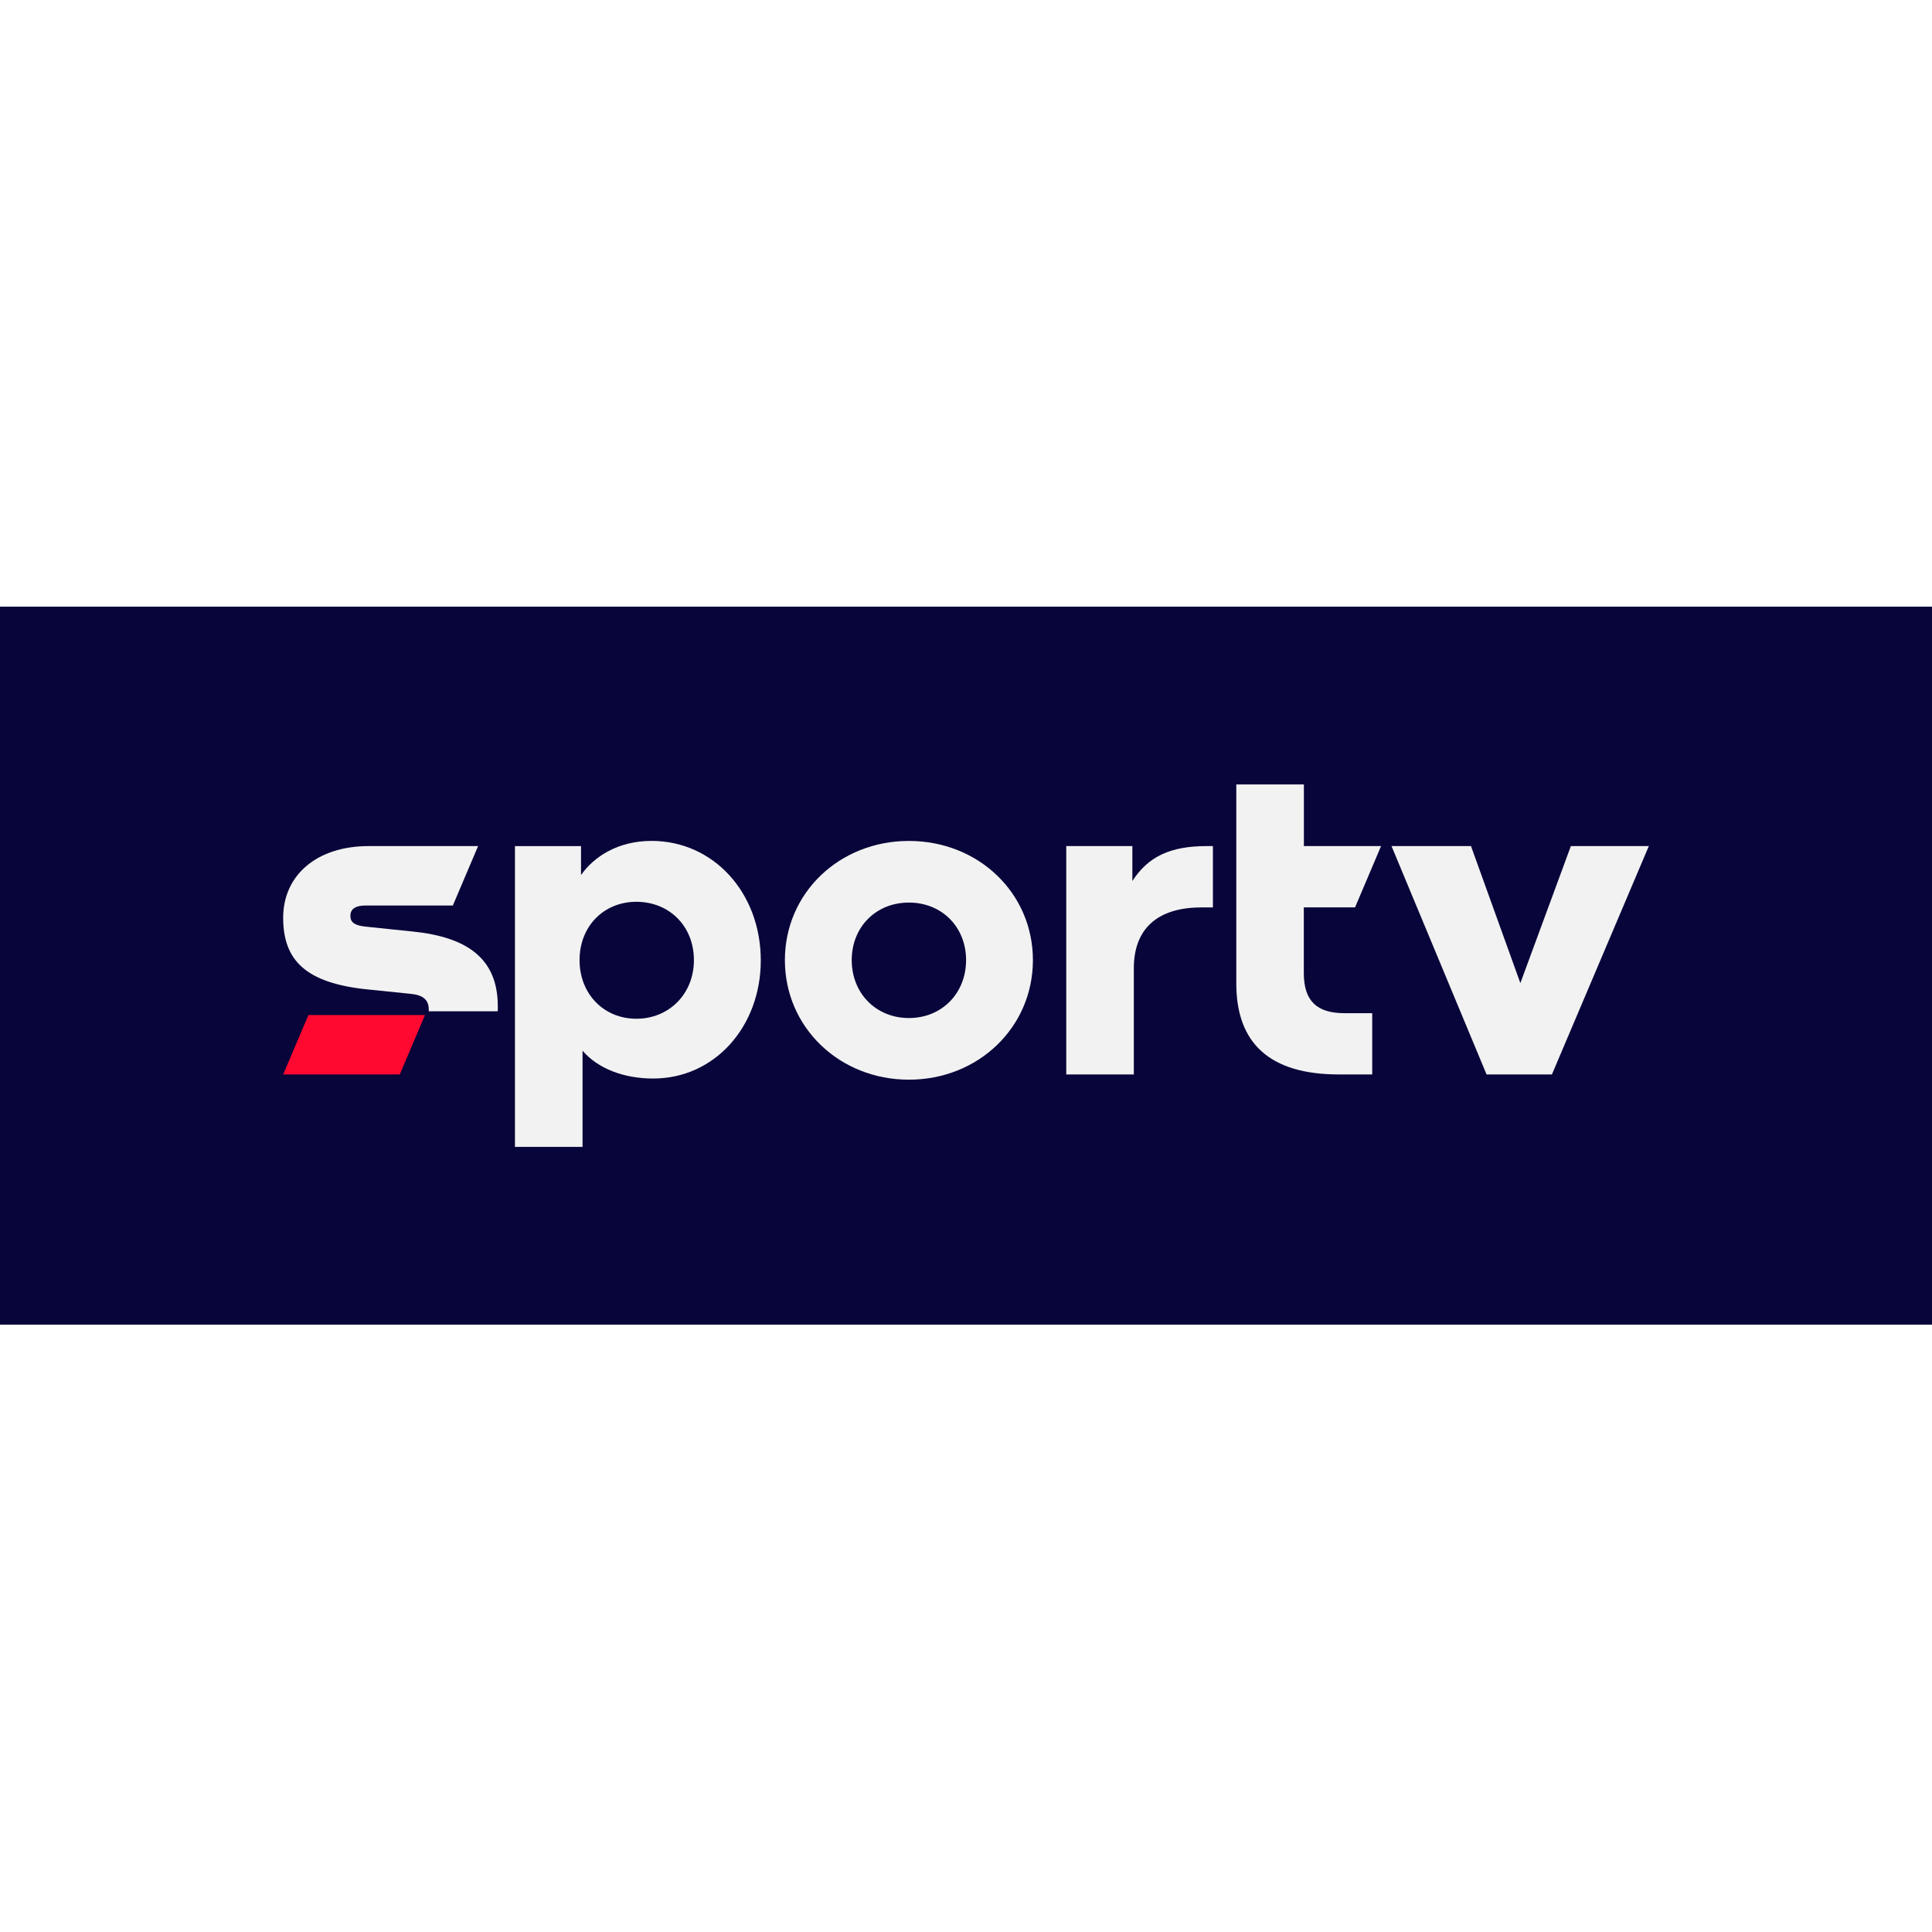
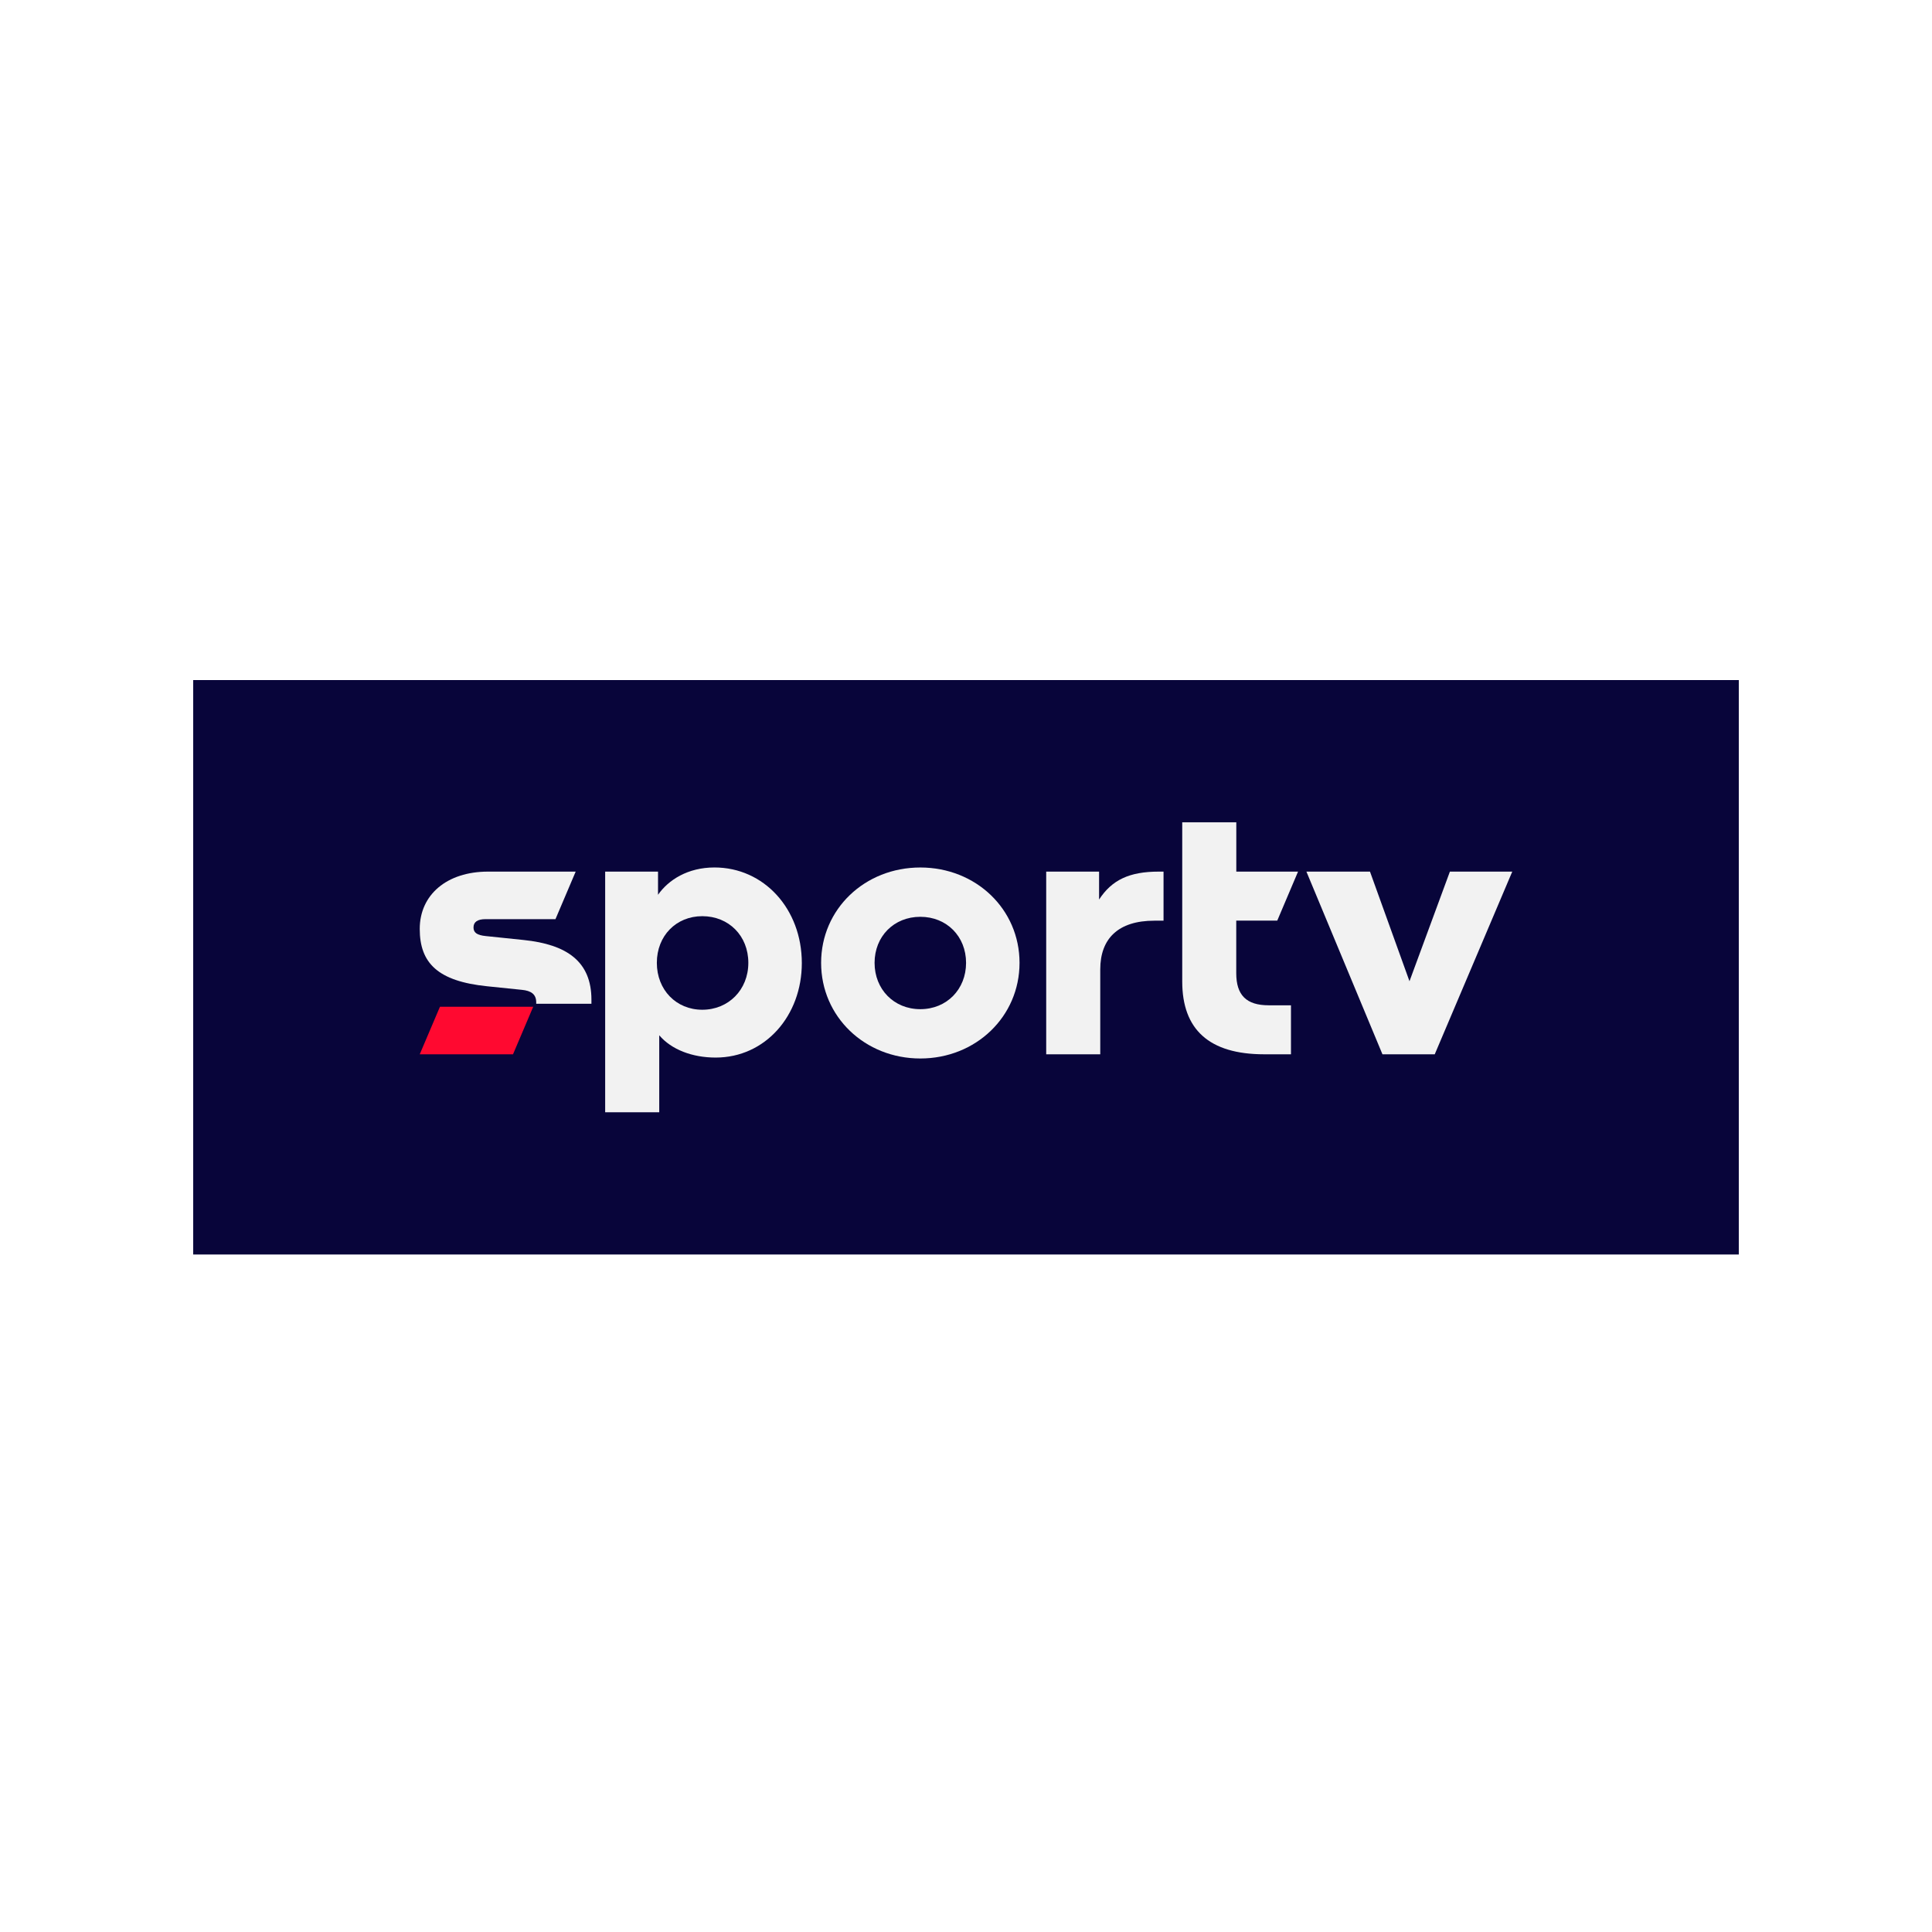
<svg xmlns="http://www.w3.org/2000/svg" width="500" height="500" viewBox="0 0 500 500" fill="none">
-   <path d="M500 157H0V342.829H500V157Z" fill="#08053A" />
-   <path d="M103.459 278.064L109.992 262.688H79.822L73.285 278.064H103.459Z" fill="#FF0930" />
-   <path d="M235.223 263.466C226.67 263.466 220.425 257.029 220.425 248.48C220.425 239.931 226.67 233.585 235.223 233.585C243.777 233.585 250.022 239.926 250.022 248.48C250.022 257.034 243.777 263.466 235.223 263.466ZM235.223 217.632C217.254 217.632 203.129 231.084 203.129 248.48C203.129 265.876 217.254 279.419 235.223 279.419C253.192 279.419 267.317 265.863 267.317 248.48C267.317 231.097 253.192 217.632 235.223 217.632Z" fill="#F2F2F2" />
-   <path d="M164.69 263.65C156.237 263.65 149.988 257.213 149.988 248.472C149.988 239.73 156.237 233.384 164.69 233.384C173.244 233.384 179.585 239.725 179.585 248.472C179.585 257.218 173.148 263.65 164.69 263.65ZM168.626 217.624C159.976 217.624 153.732 221.66 150.369 226.462V218.971H133.27V296.811H150.762V271.915C154.698 276.529 161.428 279.122 169.02 279.122C185.069 279.122 196.889 265.566 196.889 248.563C196.889 230.979 184.588 217.624 168.635 217.624" fill="#F2F2F2" />
-   <path d="M393.467 254.427L380.689 218.966H360.123L384.721 278.064H401.636L426.715 218.966H406.538L393.467 254.427Z" fill="#F2F2F2" />
-   <path d="M293.433 278.064V250.584C293.433 240.687 299.201 234.841 310.925 234.841H313.903V218.966H312.364C302.853 218.966 297.181 221.66 293.053 228.001V218.966H275.945V278.064H293.433Z" fill="#F2F2F2" />
-   <path d="M128.827 261.717V260.405C128.827 248.012 120.855 242.533 106.918 241.09L94.717 239.821C91.735 239.533 90.681 238.667 90.681 237.031C90.681 235.282 91.927 234.342 94.616 234.342H117.195L123.732 218.966H95.386C82.031 218.966 73.285 226.462 73.285 237.512C73.285 248.563 79.149 254.427 95.102 256.059L106.349 257.213C109.332 257.502 110.963 258.656 110.963 261.249V261.717H128.827Z" fill="#F2F2F2" />
-   <path d="M355.129 278.064V262.211H347.922C340.715 262.211 337.426 258.945 337.426 251.83V234.823H350.69L357.416 218.966H337.444V203.018H319.952V254.523C319.952 269.995 328.602 278.064 346.474 278.064H355.129Z" fill="#F2F2F2" />
+   <path d="M450 176H50V324.663H450V176Z" fill="#08053A" />
+   <path d="M132.767 272.851L137.994 260.55H113.858L108.628 272.851H132.767Z" fill="#FF0930" />
+   <path d="M238.178 261.173C231.336 261.173 226.34 256.023 226.34 249.184C226.34 242.344 231.336 237.268 238.178 237.268C245.021 237.268 250.017 242.341 250.017 249.184C250.017 256.027 245.021 261.173 238.178 261.173ZM238.178 224.506C223.803 224.506 212.503 235.267 212.503 249.184C212.503 263.101 223.803 273.935 238.178 273.935C252.554 273.935 263.854 263.09 263.854 249.184C263.854 235.278 252.554 224.506 238.178 224.506Z" fill="#F2F2F2" />
+   <path d="M181.753 261.32C174.99 261.32 169.991 256.17 169.991 249.177C169.991 242.184 174.99 237.107 181.753 237.107C188.595 237.107 193.668 242.18 193.668 249.177C193.668 256.174 188.519 261.32 181.753 261.32ZM184.901 224.499C177.981 224.499 172.985 227.728 170.295 231.569V225.577H156.616V287.849H170.61V267.932C173.759 271.623 179.143 273.698 185.216 273.698C198.055 273.698 207.512 262.852 207.512 249.25C207.512 235.183 197.67 224.499 184.908 224.499" fill="#F2F2F2" />
+   <path d="M364.774 253.942L354.551 225.573H338.098L357.777 272.851H371.309L391.372 225.573H375.231L364.774 253.942Z" fill="#F2F2F2" />
+   <path d="M284.747 272.851V250.867C284.747 242.95 289.361 238.273 298.74 238.273H301.123V225.573H299.891C292.282 225.573 287.745 227.728 284.442 232.801V225.573H270.756V272.851H284.747Z" fill="#F2F2F2" />
+   <path d="M153.062 259.774V258.725C153.062 248.81 146.684 244.426 135.534 243.272L125.774 242.257C123.388 242.026 122.545 241.334 122.545 240.025C122.545 238.626 123.542 237.874 125.693 237.874H143.756L148.986 225.573H126.309C115.625 225.573 108.628 231.57 108.628 240.41C108.628 249.251 113.319 253.942 126.082 255.247L135.08 256.171C137.466 256.402 138.771 257.325 138.771 259.4V259.774H153.062Z" fill="#F2F2F2" />
+   <path d="M334.103 272.851V260.169H328.337C322.572 260.169 319.941 257.556 319.941 251.864V238.258H330.552L335.933 225.573H319.955V212.814H305.961V254.019C305.961 266.396 312.881 272.851 327.179 272.851H334.103Z" fill="#F2F2F2" />
</svg>
